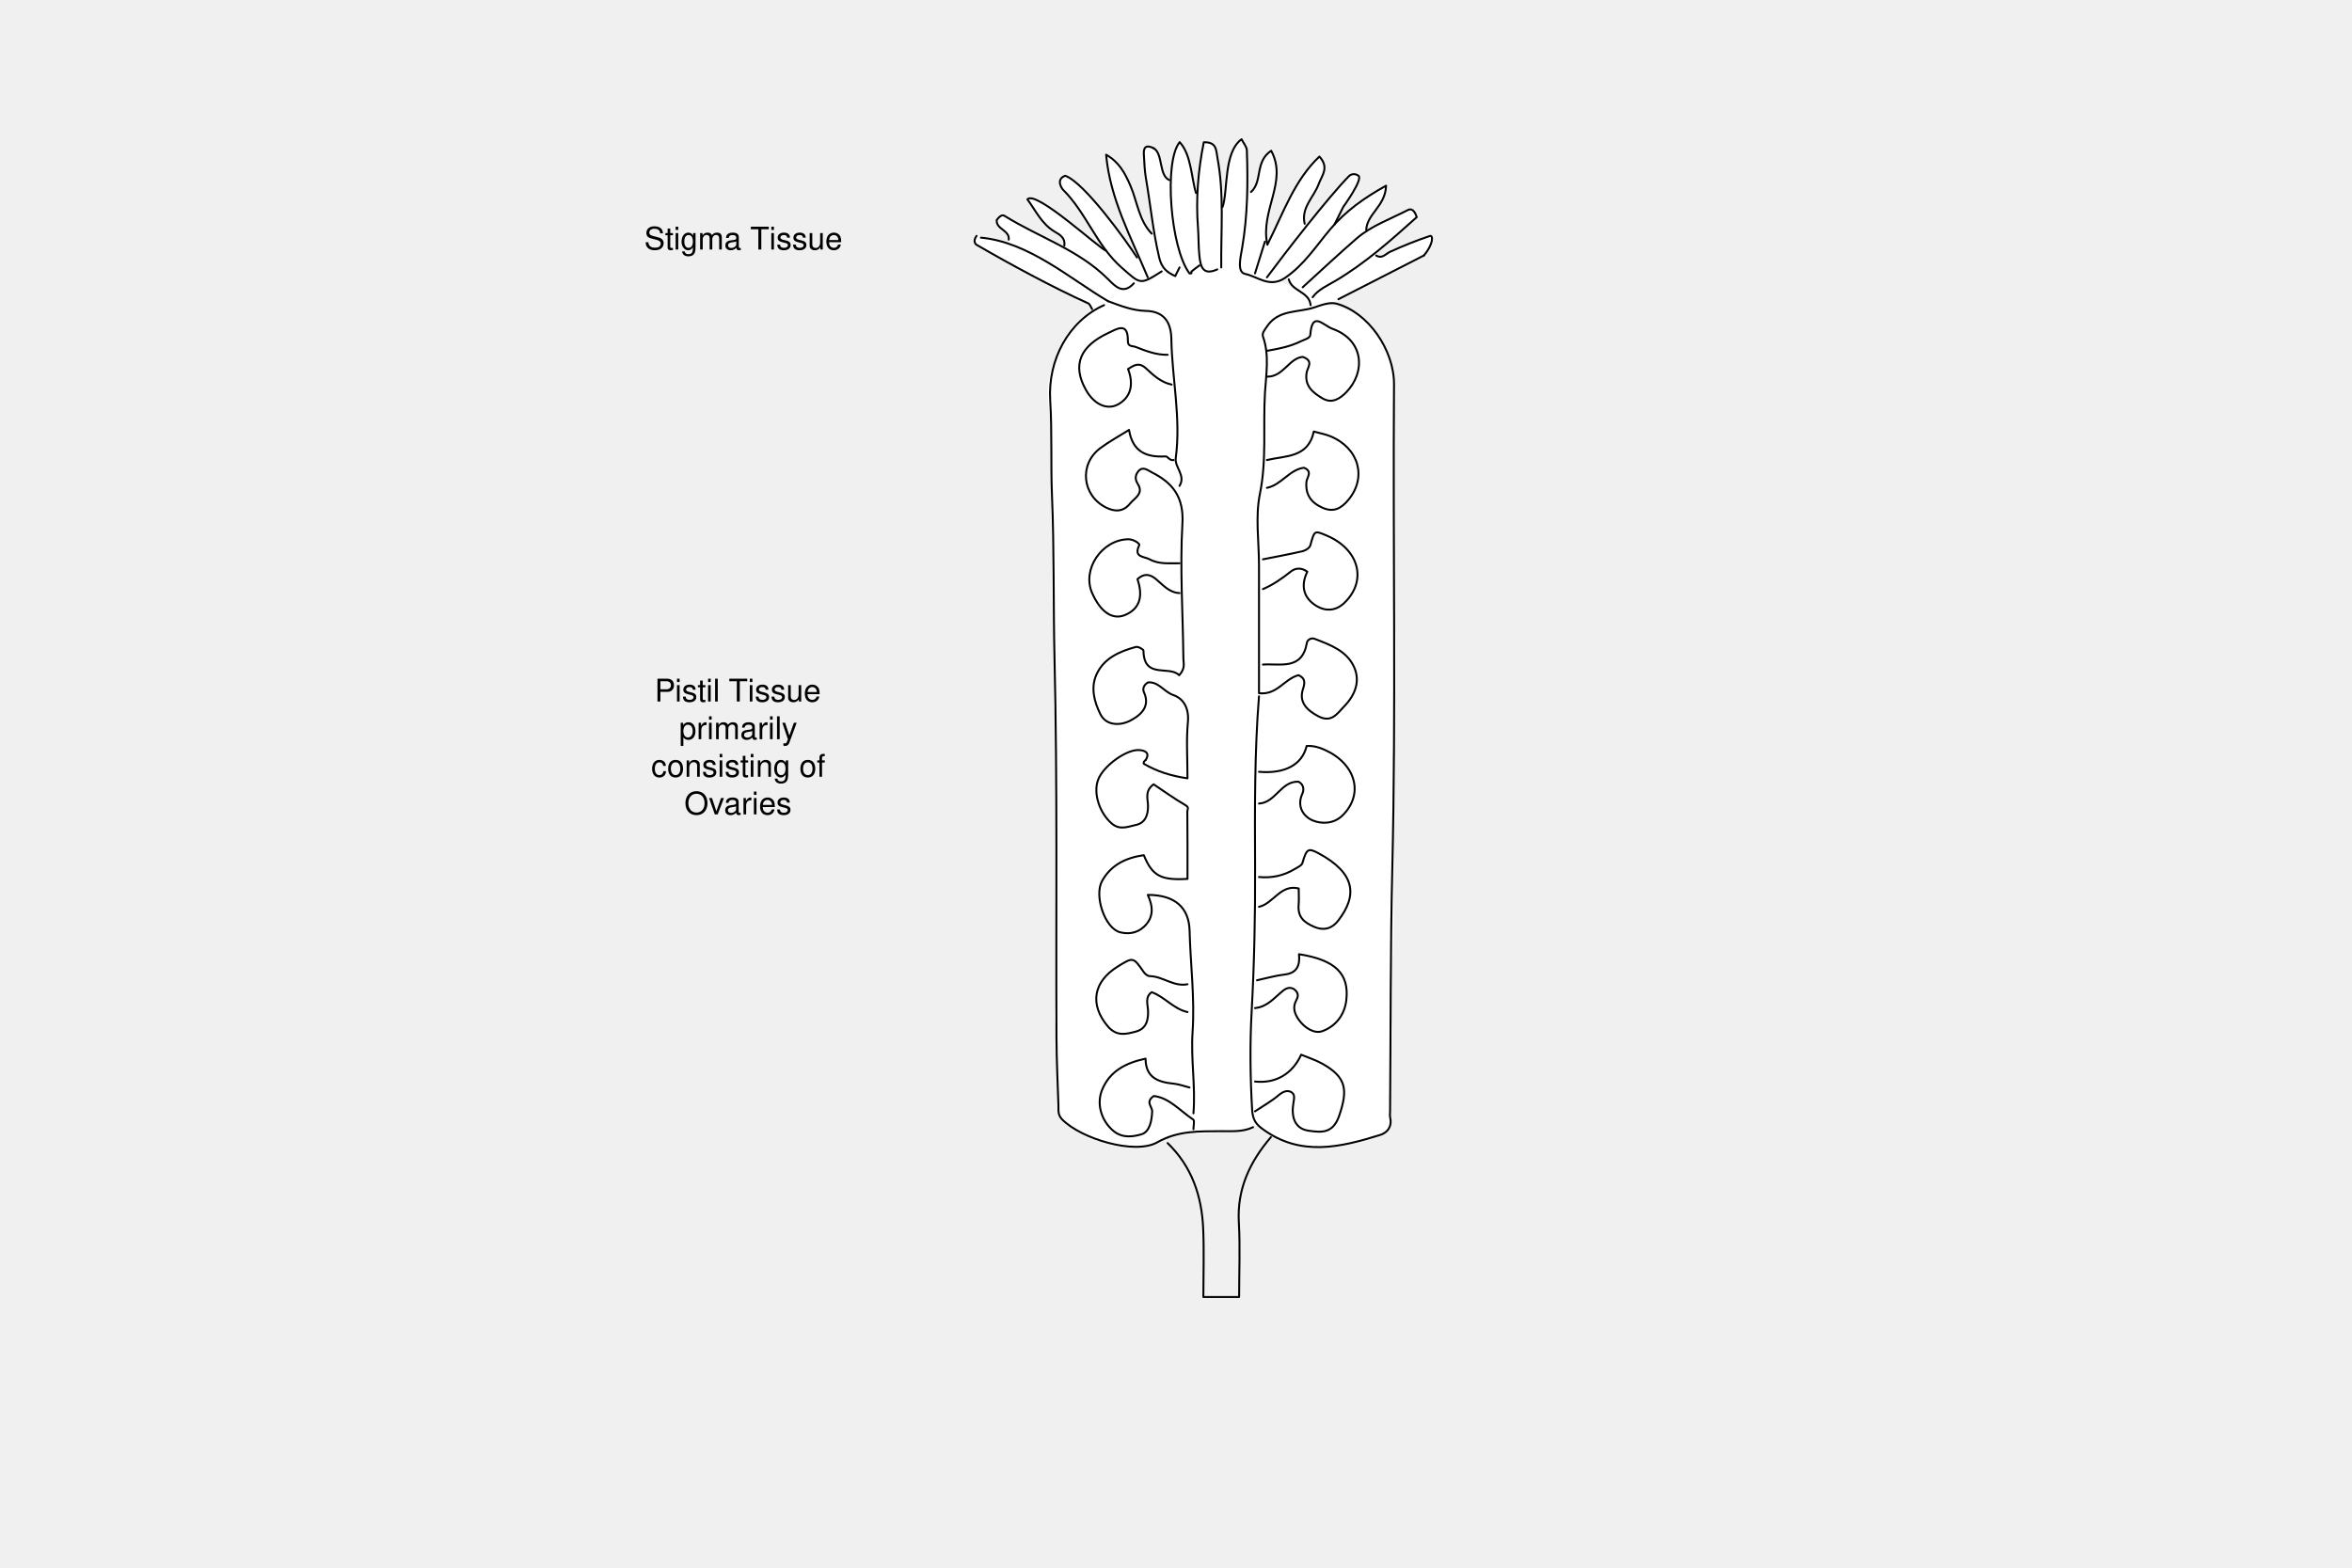
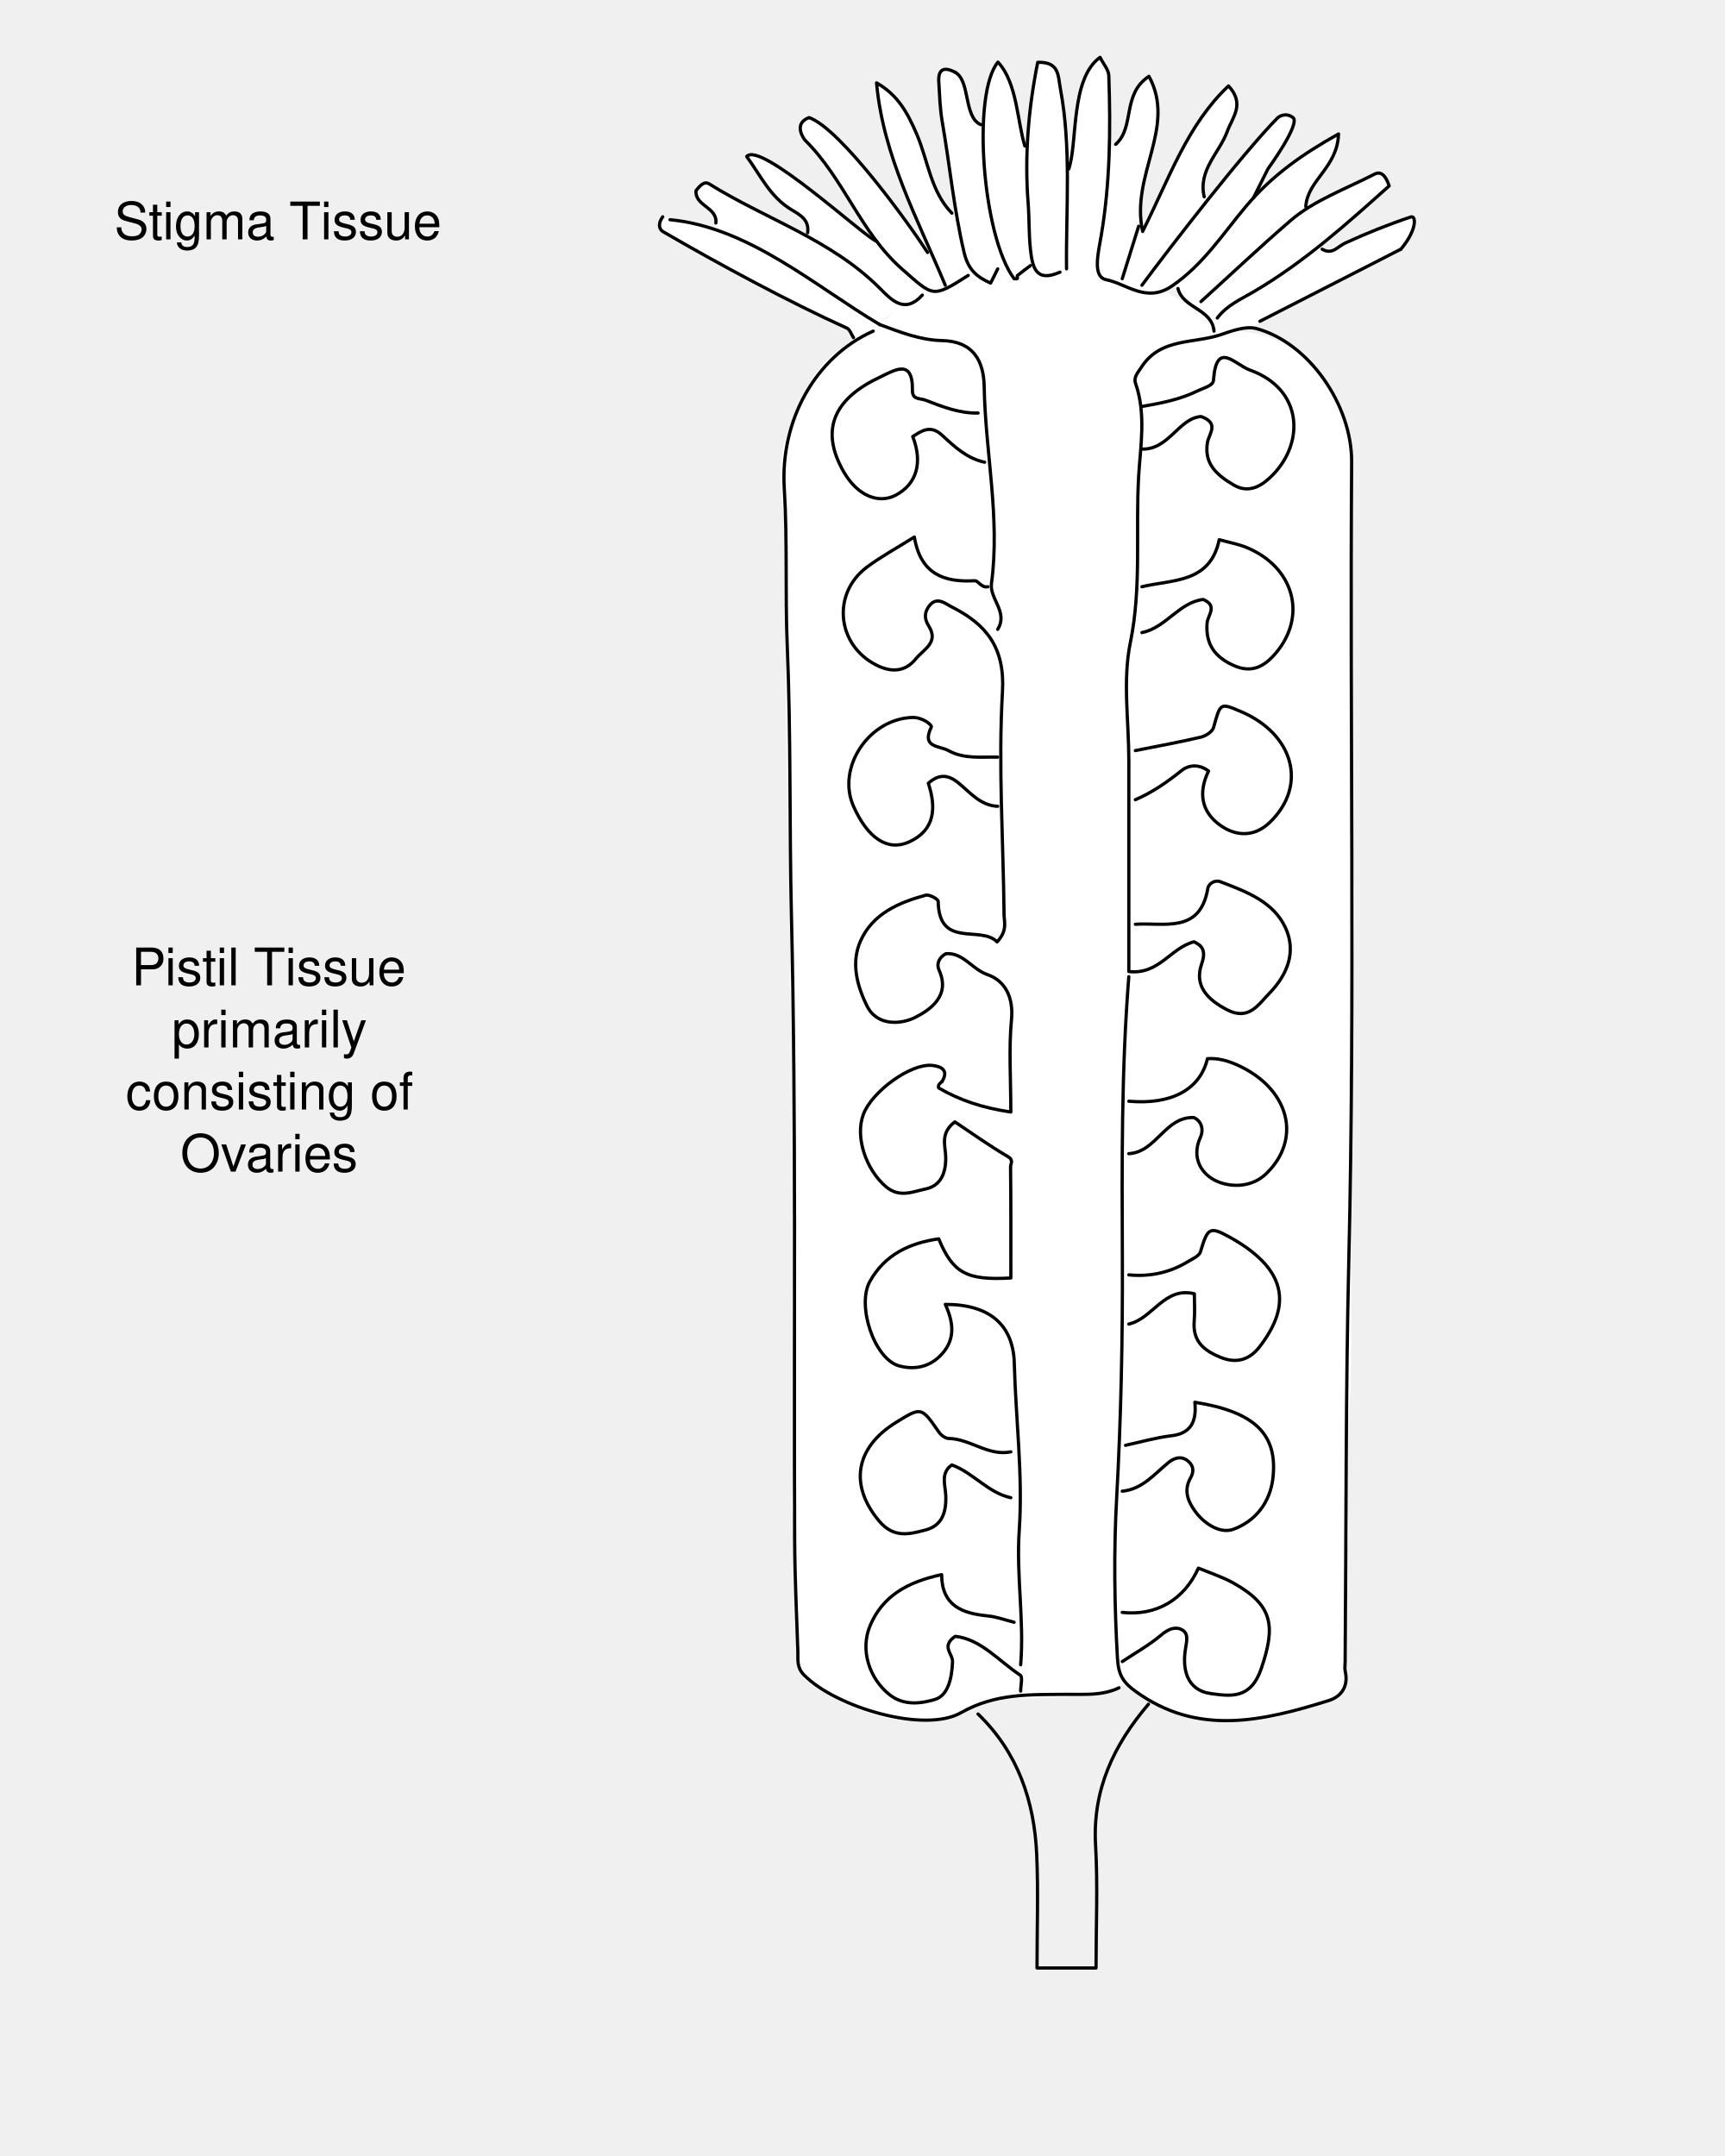
- <svg xmlns="http://www.w3.org/2000/svg" version="1.1" id="Layer_1" x="0px" y="0px" width="100%" viewBox="0 0 900 600" enable-background="new 0 0 900 600" xml:space="preserve">
+ <svg xmlns="http://www.w3.org/2000/svg" version="1.1" author="Provart Lab - Bio Analytic Resource, University of Toronto" id="Layer_1" x="0px" y="0px" width="100%" viewBox="220 40 400 500" enable-background="new 0 0 900 600" xml:space="preserve">
  <g id="samples">
    <g id="Stigma_tissue" fill="#FFFFFF">
      <path d="M547.319,90.517c-0.771-0.45-1.562-0.112-2.054,0.539c0.062-0.102,0.033-0.083-0.088,0.055    c0.146-0.136-0.286,0.171-0.26,0.155c-0.224,0.132-0.439,0.223-0.65,0.307c-0.553,0.219-1.11,0.424-1.648,0.678    c-0.686-0.101-1.435,0.021-2.198,0.478c-0.896,0.533-1.247,0.644-2.348,1.016c-0.982,0.332-1.976,0.632-2.941,1.006    c-0.87,0.337-1.602,0.904-2.061,1.625c-0.229,0.005-0.459,0.025-0.689,0.062c-1.605,0.259-3.118,0.879-4.586,1.582    c-0.656-0.439-1.423-0.693-2.211-0.694c0.467-0.316,0.926-0.643,1.368-0.996c0.598-0.478,0.977-1.009,1.184-1.556    c0.619-0.42,1.224-0.871,1.846-1.267c1.324-0.843,2.565-1.293,3.723-2.427c0.599-0.587,0.93-1.229,1.084-1.875    c0.961-0.719,1.854-1.529,2.708-2.369c0.59-0.258,1.164-0.554,1.704-0.926c0.336-0.231,0.605-0.524,0.814-0.849    c0.484-0.316,0.95-0.665,1.357-1.125c0.604-0.684,0.441-1.512-0.025-2.047c-0.116-0.891-0.75-1.701-1.91-1.701    c-0.869,0-1.438,0.458-1.722,1.062c-0.365,0.022-0.724,0.124-1.04,0.342c-1.481,1.021-3.229,1.343-4.902,1.936    c-0.449,0.159-0.842,0.419-1.148,0.744c-0.873,0.021-1.771,0.361-2.576,1.151c-0.766,0.75-1.991,1.105-2.894,1.679    c-0.937,0.595-1.85,1.163-2.788,1.706c0.626-1.771,1.14-3.548,2.039-5.269c1.163-2.226,2.396-4.352,4.176-6.146    c0.702-0.708,0.848-1.533,0.648-2.27c0.026-0.02,0.056-0.04,0.08-0.062c0.454-0.378,0.558-0.833,0.457-1.254    c0.006-0.1-0.013-0.191-0.034-0.284c0.2-0.188,0.403-0.371,0.601-0.566c0.913-0.912-0.501-2.327-1.414-1.414    c-0.365,0.365-0.732,0.727-1.125,1.062c-0.006,0.005-0.008,0.014-0.014,0.019c-0.201,0.057-0.401,0.158-0.591,0.315    c-0.082,0.068-0.172,0.126-0.256,0.192c-0.633-0.063-1.303,0.135-1.89,0.726c-0.323,0.326-0.631,0.67-0.936,1.017    c-1.413,0.731-2.878,1.403-4.16,2.289c-1.838,1.268-3.672,2.869-5.401,4.305c-1.608,1.336-2.764,3.01-4.194,4.495    c2.289-4.568,5.218-8.775,7.521-13.333c0.462-0.715,0.953-1.33,1.241-2.16c0.02-0.056,0.021-0.113,0.036-0.169    c0.197-0.234,0.392-0.475,0.572-0.728c0.643-0.885,0.155-2.226-0.717-2.736c-1.01-0.591-2.1-0.164-2.734,0.718    c0.291-0.403-0.201,0.217-0.286,0.308c-0.176,0.186-0.354,0.368-0.522,0.556c-0.042,0.047-0.076,0.094-0.115,0.141    c-0.642,0.087-1.241,0.461-1.633,1.243c-0.16,0.321-0.331,0.637-0.497,0.955c-0.115,0.121-0.227,0.256-0.32,0.422    c-1.759,3.067-4.693,5.532-6.902,8.284c-0.341,0.424-0.646,0.872-0.942,1.324c-0.6,0.517-1.195,1.014-1.708,1.626    c-0.313,0.378-0.567,0.779-0.814,1.202c-0.099,0.167-0.201,0.327-0.312,0.485c0.221-0.318-0.299,0.122,0.022-0.076    c-0.669,0.412-0.943,1.021-0.943,1.629c-0.592,0.604-1.183,1.207-1.768,1.814c-0.062-0.439-0.128-0.877-0.228-1.311    c-0.02-0.087-0.053-0.16-0.079-0.239c-0.137-0.664-0.252-1.328-0.275-2c0.268-3.318,1.575-6.088,3.717-9.532    c2.003-3.218,3.36-6.506,4.202-10.165c0.14-0.608,0.018-1.153-0.26-1.579c-0.089-0.77-0.646-1.321-1.312-1.569    c0.021-0.063,0.042-0.126,0.062-0.188c0.204-0.613-0.763-0.875-0.965-0.266c-0.035,0.107-0.071,0.215-0.106,0.323    c-0.603,0.064-1.146,0.407-1.443,1.058c-0.114,0.123-0.225,0.261-0.316,0.431c-2.596,4.688-6.67,8.34-8.938,13.25    c-1.189,2.575-2.561,5.052-3.771,7.62c-0.641,1.354-1.147,3.932-2.293,4.913c-0.732,0.628-0.795,1.416-0.482,2.068    c-0.668,0.847-1.356,1.68-2.041,2.517c-0.113-0.919-0.429-1.837-0.845-2.652c0.001-0.089-0.003-0.177-0.001-0.267    c0.05-1.895,0.686-3.629,0.612-5.539c0.064-0.13,0.12-0.273,0.161-0.432c0.831-3.151,1.571-6.476,2.188-9.677    c0.454-2.359,1.182-4.937,1.058-7.38c0.088-0.488,0.17-0.978,0.188-1.483c0.037-1.021-0.37-2.038-0.426-3.054    c-0.024-0.467-0.179-0.848-0.407-1.146c-0.057-0.211-0.102-0.425-0.163-0.636c-0.058-0.192-0.14-0.356-0.229-0.506    c0.094-0.188,0.143-0.406,0.077-0.665c-0.056-0.227-0.079-0.458-0.125-0.688c-0.104-0.535-0.731-0.835-1.229-0.699    c-0.537,0.148-0.783,0.665-0.7,1.183c-0.823,0.123-1.578,0.689-1.716,1.549c-0.396,0.229-0.687,0.639-0.693,1.232    c-0.028,2.061-0.974,4.42-1.407,6.445c-0.254,1.381-0.738,2.684-1.458,3.909c-0.562,0.714-1.451,1.166-1.93,1.952    c-0.266,0.438-0.396,1.484-0.499,2.648c-0.125-0.316-0.279-0.613-0.462-0.886c0.326-1.25,0.564-2.527,0.568-3.88    c0-0.771-0.192-1.409-0.498-1.945c0.121-0.217,0.222-0.446,0.266-0.695c0.357-2.024,0.479-4.163-0.125-6.157    c-0.049-0.161-0.117-0.312-0.188-0.459c0.159-1.081,0.27-2.163,0.171-3.244c-0.046-0.508-0.196-0.945-0.414-1.319    c0.293-0.411,0.389-0.967,0.085-1.563c-0.21-0.413-0.496-0.833-0.546-1.306c-0.085-0.813-0.617-1.5-1.5-1.5    c-0.754,0-1.585,0.685-1.5,1.5c0.005,0.038,0.015,0.071,0.02,0.109c-0.773,0.44-1.169,1.103-1.354,1.879    c-0.546,0.479-0.88,1.208-0.79,2.199c0.004,0.035,0.002,0.068,0.006,0.103c-0.315,0.255-0.542,0.624-0.567,1.084    c-0.026,0.497-0.057,1.006-0.082,1.517c-0.043,0.084-0.084,0.172-0.113,0.272c-1.426,4.606-1.79,9.714-1.928,14.525    c-0.379,1.138-0.781,2.279-1.072,3.426c0.264-3.12,0.753-6.065,0.24-9.304c-0.133-0.837-0.457-1.47-0.896-1.931    c0.016-0.084,0.036-0.166,0.039-0.255c0.043-2.205-0.386-4.307-0.806-6.461c-0.485-2.503-0.479-4.529-1.649-6.858    c-0.242-0.482-0.72-0.706-1.211-0.719c-0.01-0.008-0.017-0.014-0.023-0.022c-0.438-0.471-0.961-0.547-1.419-0.393    c-0.679-0.125-1.381,0.168-1.524,1.055c-0.411,2.52-1.134,4.846-1.312,7.43c-0.08,1.143-0.074,2.31-0.043,3.455    c0.008,0.297,0.003,0.751,0.037,1.149c-0.058,0.06-0.108,0.122-0.17,0.18c-0.527,0.496-0.562,1.333-0.171,1.911    c-0.007,0.198,0.019,0.399,0.102,0.597c-0.186,0.486-0.304,1.003-0.311,1.544c-0.229,0.502-0.367,1.053-0.372,1.633    c-0.004,0.329-0.021,0.656-0.033,0.984c-0.329-0.904-0.641-1.74-0.914-2.497c0.224-1.002-0.299-1.955-0.714-2.94    c-0.059-0.138-0.138-0.261-0.229-0.369c0.018-0.154,0.016-0.295-0.055-0.425c-0.595-2.546-0.83-5.258-1.718-7.726    c0.015-0.071,0.043-0.139,0.036-0.214c-0.093-1.025-0.201-2.035-0.918-2.832c-0.024-0.027-0.055-0.035-0.079-0.058    c-0.137-0.378-0.365-0.679-0.659-0.891c-0.005-0.016,0.001-0.032-0.005-0.047c-0.096-0.269-0.146-0.513-0.151-0.797    c-0.036-1.287-2.036-1.291-2,0c0.006,0.207,0.025,0.412,0.055,0.615c-0.633,0.266-1.111,0.848-1.082,1.76    c0.025,0.788,0.007,1.555-0.071,2.318c-0.244,0.225-0.43,0.521-0.523,0.9c-0.134,0.473-0.234,0.952-0.309,1.438    c-0.062,0.327-0.059,0.625-0.007,0.892c-0.335,1.795-0.812,3.577-0.578,5.397c-0.092,0.087-0.188,0.171-0.271,0.265    c-0.441-0.272-0.93-0.465-1.436-0.597c-0.109-0.45-0.347-0.942-0.671-1.417c-1.063-1.551-1.07-3.604-1.42-5.388    c-0.314-1.599-0.973-3-1.979-4.265c-0.178-0.223-0.426-0.299-0.678-0.29c-0.691-0.656-1.479-1.085-2.592-1.191    c-0.817-0.078-1.105,0.703-0.882,1.313c-0.015,0.022-0.032,0.032-0.046,0.057c-0.256,0.512-0.278,1.104-0.119,1.662    c0.521,1.812,0.316,3.692,0.482,5.554c0.133,1.489,0.438,2.984,0.668,4.461c0.338,2.16,0.179,4.38,0.806,6.469    c0.054,0.178,0.146,0.31,0.252,0.418c0.148,1.703,0.375,3.397,0.622,5.096c0.218,1.491,0.47,2.977,0.705,4.464    c0.112,0.709,0.225,1.418,0.333,2.128c-0.022,0.083-0.05,0.179-0.083,0.3c-0.225,0.703-0.292,1.356-0.242,1.959    c-0.432-0.411-0.875-0.784-1.451-1.073c-0.678-0.901-1.174-1.941-1.738-3.076c-0.412-0.827-1.079-1.495-1.38-2.376    c-0.273-0.798-0.583-1.558-1.055-2.217c-0.145-0.849-0.421-1.646-0.896-2.398c-0.021-0.035-0.049-0.06-0.073-0.093    c-0.164-1.206-0.354-2.398-0.978-3.451c-0.445-4.236-3.196-8.833-5.513-11.735c-0.211-0.265-0.442-0.589-0.685-0.696    c-0.085-0.93-0.719-1.955-1.921-1.955h-0.009c-0.466,0-0.85-0.739-1.363-1.088c-0.048-0.032-0.099,0.027-0.149,0.016    c-0.013-0.086-0.031-0.129-0.04-0.217c-0.055-0.638-1.055-0.624-1,0.02c0.08,0.945,0.378,1.81,0.838,2.627    c-0.28,0.597-0.272,1.345,0.022,1.936c-0.049,0.262-0.051,0.55,0.022,0.861c0.851,3.623,1.854,7.063,2.835,10.653    c0.688,2.519,1.766,4.847,2.626,7.288c-0.113,0.788,0.058,1.635,0.659,2.4c0.494,0.631,0.916,1.323,1.304,2.034    c0.001,1.094,0.521,2.061,1.132,2.955c0.058,0.083,0.102,0.17,0.154,0.254c0.031,0.728,0.244,1.432,0.675,2.111    c0.305,0.48,0.572,0.84,0.809,1.183c0.274,1.014,0.809,2.019,1.271,2.856c0.077,0.139,0.165,0.255,0.252,0.373    c-0.276,0.143-0.552,0.287-0.829,0.429c-0.514-0.482-1.092-0.89-1.646-1.328c-0.175-0.138-0.333-0.287-0.491-0.437    c-0.742-2.015-1.933-3.581-3.354-5.181c-0.968-1.091-1.903-2.181-2.741-3.379c-0.084-0.121-0.234-0.291-0.398-0.477    c-0.258-0.751-0.605-1.429-1.039-2.148c-0.292-0.484-0.761-0.769-1.271-0.879c-0.486-0.863-0.939-1.749-1.419-2.621    c-0.318-0.585-0.789-0.88-1.286-0.962c-0.337-0.382-0.708-0.738-1.058-1.101c-0.725-0.754-1.445-1.632-2.031-2.499    c-0.228-0.337-0.528-0.604-0.871-0.775c-0.54-0.715-1.079-1.434-1.658-2.12c-1.718-2.033-3.8-3.814-5.938-5.385    c-0.318-0.235-0.635-0.34-0.936-0.364c-1.274-0.872-3.581,0.202-3.127,2.186c0.529,2.322,2.275,3.818,3.936,5.389    c1.848,1.75,2.95,4.229,4.649,6.107c0.773,1.658,1.694,3.208,2.804,4.669c0.392,0.517,0.803,1.016,1.207,1.519    c0.416,1.614,1.312,3.385,2.543,4.511c0.004,0.003,0.008,0.005,0.012,0.009c0.525,0.936,1.104,1.831,1.787,2.654    c-1.234-0.622-2.465-1.254-3.657-1.96c-2.203-1.305-3.812-3.292-5.774-4.903c-0.096-0.246-0.229-0.481-0.412-0.69    c-0.778-0.883-1.841-1.316-2.842-1.875c-0.298-0.166-0.621-0.242-0.943-0.252c-1.478-1.148-2.709-2.527-4.221-3.634    c-1.816-1.331-3.928-2.463-5.836-3.677c-0.083-0.052-0.164-0.084-0.245-0.124c-0.489-0.622-1.178-1.021-1.912-0.952    c-0.63-0.56-1.444-0.909-2.212-1.225c-0.505-0.208-1.099,0.221-1.23,0.699c-0.158,0.574,0.195,1.022,0.699,1.23    c0.374,0.154,0.758,0.339,1.104,0.569c-0.24,0.569-0.26,1.229,0.122,1.726c0.771,1.005,1.687,1.847,2.625,2.663    c0.033,0.112,0.069,0.224,0.125,0.337c0.515,1.05,1.451,1.46,2.138,2.359c0.895,1.174,1.52,2.055,2.771,2.877    c1.098,0.721,2.1,1.233,3.039,2.184c0.913,0.922,1.27,1.904,1.479,2.991c-0.271,0.276-0.446,0.631-0.521,1.013    c-0.078-0.03-0.153-0.065-0.231-0.094c-0.156-0.286-0.394-0.548-0.746-0.753c-3.12-1.806-6.817-3.037-10.125-4.5    c-1.803-0.797-3.584-1.415-5.25-2.5c-1.405-0.916-2.627-2.124-4.125-2.875c-0.442-0.222-0.874-0.271-1.267-0.201    c-1.034-1.225-3.564-0.817-3.555,1.24c0.008,1.954,1.377,2.64,2.643,3.821c0.571,0.533,1.199,1.178,1.495,1.918    c0.279,0.697,0.066,1.68,0.007,2.459c-1.675-0.492-3.34-1.011-4.972-1.529c-0.641-0.204-1.212-0.187-1.708-0.033    c-1.139-0.465-2.324-0.694-3.557-0.878c-1.078-0.161-2.146,0.252-2.46,1.397c-0.262,0.954,0.317,2.299,1.397,2.46    c0.247,0.037,0.503,0.074,0.762,0.114c0.166,0.39,0.447,0.74,0.823,0.997c0.524,0.357,1.125,0.614,1.733,0.803    c0.333,0.402,0.799,0.729,1.416,0.926c0.774,0.246,1.568,0.485,2.355,0.729c0.252,0.434,0.601,0.819,1.053,1.094    c0.545,0.332,1.127,0.579,1.726,0.779c0.123,0.099,0.25,0.196,0.399,0.284c1.16,0.684,2.396,1.146,3.625,1.688    c1.096,0.483,2.014,1.259,3.09,1.774c0.198,0.308,0.449,0.599,0.785,0.851c3.023,2.266,7.413,3.347,10.856,5.001    c0.816,0.392,1.642,0.772,2.469,1.149c0.002,0.001,0.003,0.003,0.005,0.005c0.922,0.838,1.962,1.203,3.059,1.501    c0.572,0.47,1.144,0.936,1.735,1.343c1.779,1.221,3.708,1.667,5.766,2.159c0.241,1.993,2.237,3.739,4.326,2.278    c1.823-1.275,3.262-2.957,5.041-4.277c1.673-1.242,3.458-2.333,5.255-3.391c1.727-0.522,3.17-1.506,4.663-2.459    c1.362,0.399,2.915,0.204,4.271-0.968c1.553-1.34,4.535-1.939,6.407-2.748c0.128-0.056,0.256-0.107,0.385-0.161    c0.155,0.102,0.322,0.184,0.504,0.23c0.566,0.705,1.15,1.403,2.02,1.403c1.412,0,1.41-1.882,2.01-2.926    c0.506-0.041,0.966-0.16,1.371-0.427c0.348,0.567,0.937,1.016,1.596,1.264c0.027,0.112,0.08,0.215,0.146,0.313    c0.053,0.452,0.357,0.869,0.945,0.869c0.662,0,0.979-0.525,0.961-1.038c0.015-0.053,0.035-0.104,0.038-0.159    c0.135-0.062,0.268-0.122,0.391-0.212c0.636-0.466,1.209-0.985,1.777-1.51c0.282-0.089,0.551-0.213,0.778-0.38    c0.37,1.219,1.185,2.198,2.704,2.457c1.714,0.291,3.774-0.124,5.536-0.108c2.369,0.022,4.693,0.081,7.016,0.594    c0.582,0.128,1.104,0.085,1.57-0.059c1.333,0.911,3.244,1.207,4.589,1.943c0.429,0.235,0.852,0.356,1.255,0.387    c0.898,0.671,1.991,1.041,2.98,0.863c2.328,1.781,5.874-0.218,8.194-1.705c0.146,0.769,0.18,1.908,0.572,2.779    c0.425,0.937,1.488,1.339,2.062,1.977c0.389,0.434,1.005,0.793,1.57,0.971c0.03,0.049,0.047,0.083,0.097,0.15    c0.898,1.228,2.173,1.249,3.334,2.022c0.004,0.002,0.008,0.003,0.012,0.006c0.173,0.979,0.655,1.889,1.38,2.504    c-0.118,0.078-0.202,0.205-0.191,0.394c0.013,0.23,0.052,0.458,0.062,0.688c0.019,0.348,0.304,0.538,0.633,0.482    c0.289-0.049,0.573-0.098,0.867-0.107c0.14-0.004,0.236-0.063,0.315-0.139c0.021-0.003,0.043,0.002,0.065-0.004    c0.976-0.262,1.969-0.558,2.807-1.137c0.28-0.098,0.563-0.194,0.848-0.291c0.771,0.518,1.806,0.585,2.664,0.105    c0.325-0.183,0.674-0.318,1-0.5c0.152-0.086,0.292-0.188,0.419-0.303c0.09-0.044,0.186-0.074,0.27-0.135    c0.275-0.199,0.562-0.365,0.875-0.5c0.439-0.19,0.753-0.543,0.953-0.96c3.454-1.424,6.782-3.076,9.858-5.182    c1.633-0.437,3.225-0.954,4.699-1.805c0.816-0.471,1.445-1.118,2.294-1.531c0.804-0.392,1.582-0.654,2.322-1.159    c0.252-0.17,0.464-0.36,0.649-0.559c0.31-0.084,0.624-0.16,0.952-0.213c0.896-0.146,1.594-0.753,2.031-1.526    c0.24-0.021,0.481-0.07,0.719-0.162c2.322-0.898,4.801-1.442,6.961-2.728c0.967-0.576,1.458-1.384,1.608-2.237    c0.343-0.106,0.643-0.319,0.794-0.653c0.282-0.621,0.441-1.229,0.422-1.875c0.115-0.21,0.222-0.43,0.322-0.652    c0.271-0.229,0.524-0.482,0.756-0.786C548.354,91.916,547.962,90.894,547.319,90.517z" />
    </g>
    <g id="Ovary_tissue" fill="#FFFFFF">
      <path d="M533,233.114V155.5c0-0.246-0.012-0.489-0.02-0.734c0.496-3.316,0.601-6.671,0.27-10.016    c-0.315-2.348-0.631-4.696-0.946-7.045c-1.124-4.006-3.06-7.538-5.796-10.602c-2.08-2.708-4.623-4.955-7.633-6.735    c-4.237-2.482-9.117-3.708-13.988-3.604c-1.617-1.034-3.21-1.891-4.973-2.729c-0.29-0.272-0.588-0.54-0.914-0.795    c-8.602-6.739-17.222-9.756-28.194-9.814c-4.086-0.021-9.093,0.293-12.275-1.608c-1.424,0.143-2.468,3.772-3.468,2.745    c-3.706-3.812-6.824-2.016-9.578-1.025c-7.353,0.17-14.414,4.557-19.637,10.204c-0.314,0.18-0.63,0.364-0.944,0.541    c-4.253,2.387-7.641,4.75-11.602,7.826c-5.313,4.129-8.366,12.167-10.677,18.315c-2.625,6.98-1.677,14.004-0.591,21.099    c-0.025,0.49-0.038,0.982-0.034,1.478c0.21,24.285,0.083,48.574,0.864,72.85c0.184,5.7,0.478,11.351,1.042,17.025    c0.3,3.017-0.647,12.13,0.565,3.622c-0.39,2.774-0.782,5.547-1.14,8.328c-0.441,3.451-0.119,6.711,0.657,9.879    c-0.068,1.002-0.072,2.018,0.01,3.047c0.108,1.359,0.196,2.72,0.292,4.08c-0.352,1.833-0.468,3.729-0.292,5.67    c0.675,7.451,0.507,14.904,0.375,22.375c-0.081,4.545,0.041,9.008,0.326,13.456c-0.213,1.762-0.249,3.522-0.106,5.283    c-0.084,0.672-0.173,1.343-0.252,2.016c-0.332,2.845-0.488,5.701-0.575,8.562c-0.212,7.047,0.354,14.08,0.934,21.111    c-1.111,6.169-0.831,12.749,0.043,18.901c-0.479,2.721-0.831,5.46-1.14,8.242c-0.078,1.188-0.03,2.372,0.146,3.551    c-0.194-2.07,0.559,4.836,0.916,7.788c0.081,2.485,0.002,4.986,0.084,7.462c0.034,1.026,0.123,2.04,0.262,3.038    c-0.151,2.414-0.107,4.85,0.036,7.256c0.051,0.85,0.198,1.706,0.368,2.554c-0.181,0.688-0.361,1.373-0.487,2.073    c-0.222,1.231-0.219,2.361,0.312,3.478c-0.788,3.014,1.688,6.125,4.532,6.423c2.983,2.986,7.203,4.549,11.148,6.002    c4.864,1.792,9.606,2.378,14.312,1.437c1.02,0.438,2.186,0.568,3.347,0.313c2.196-0.483,4.446-1.458,6.344-2.834    c1.697-0.546,3.378-1.142,5.069-1.742c0.521-0.188,1.049-0.337,1.574-0.498c0.936-0.062,2.822-0.223,4.1-0.08    c4.986,0.559,9.978-0.336,14.99-0.264c2.456,0.034,4.907-1.9,7.362-1.789c0.812,0.043,1.621-0.884,2.434-0.817    c2.546,0.434,5.093,4.407,7.578,4.267c0.966,0.519,1.964,0.961,2.983,1.338c2.324,1.548,4.891,1.739,7.605,2.486    c3.743,1.029,17.396,0.101,20.42-1.672c0.616-0.358,1.241-0.77,1.866-1.213c0.03-0.003,0.062,0,0.093-0.003    c1.076-0.107,2.166-0.195,3.213-0.471c0.35-0.092,0.661-0.198,0.961-0.312c1.203-0.099,2.213-0.475,3.062-1.018    c3.68-0.474,4.884-4.479,3.606-7.261c0.294-2.264,0.062-4.429-0.469-6.612c0.571-3.866,1.212-7.625,0.995-11.53    c-0.122-2.194-0.385-4.384-0.702-6.564c0.707-2.398,1.076-4.892,1.084-7.479c0-1.727-0.173-3.439-0.505-5.118    c0.034-1.146,0.017-2.307-0.069-3.481c0.043,0.315,0.085,0.635,0.128,0.95c-0.533-4.53,0.094-9.057-0.054-13.601    c-0.006-0.179-0.021-0.354-0.029-0.534c0.142-1.294,0.27-2.58,0.417-3.832c0.612-5.104,0.626-10.37,0.683-15.508    c0.196-18.553-0.537-37.062,0.182-55.626c0.093-2.386-0.193-4.705-0.786-6.917c0.65-9.69,1.133-19.391,1.266-29.108    C534.108,252.401,534.581,242.598,533,233.114z M494.451,111.63c1.416,0.418,2.738,1,3.979,1.721    C497.217,112.804,495.911,112.246,494.451,111.63z" />
    </g>
  </g>
  <g id="outlines">
    <g>
      <path fill="none" stroke="#000000" stroke-width="0.75" stroke-linecap="round" stroke-linejoin="round" stroke-miterlimit="10" d="    M481.754,266.504c-1.734,21.757-1.587,43.562-1.494,65.357c0.078,18.513-0.304,36.986-1.325,55.488    c-0.681,12.346-0.527,24.81,0.185,37.247c0.229,4.057,1.486,5.664,4.141,7.603c14.479,10.562,29.663,6.909,44.832,2.187    c2.961-0.923,4.633-3.311,3.848-6.771c-0.164-0.726-0.029-1.518-0.023-2.275c0.253-30.905,0.116-61.82,0.842-92.714    c1.452-61.812,0.222-123.625,0.664-185.435c0.096-13.333-9.973-27.735-22.071-30.989c-2.472-0.665-5.64,0.513-8.292,1.416    c-6.231,2.124-13.915,0.673-18.346,7.479c-0.835,1.283-1.911,2.38-1.394,3.84c2.474,6.979,1.128,14.653,0.729,21.249    c-0.774,12.892,0.712,25.916-1.948,38.875c-1.797,8.75-0.343,18.168-0.343,27.288c0,16.217,0,32.433,0,48.958    c7.011,0.783,9.599-5.44,15.11-6.897c1.683,0.828,2.927,1.82,1.777,5.117c-1.785,5.133,1.379,8.301,5.879,10.643    c5.031,2.618,7.242-1.153,9.886-3.888c4.136-4.279,6.231-9.581,3.679-15.105c-2.829-6.122-9.133-8.396-15.062-10.682    c-1.381-0.531-2.773,0.488-2.945,1.508c-1.791,10.604-10.062,7.897-16.805,8.345" />
      <path fill="none" stroke="#000000" stroke-width="0.75" stroke-linecap="round" stroke-linejoin="round" stroke-miterlimit="10" d="    M422.476,116.791c-13.544,6.057-21.587,20.874-20.615,36.484c0.754,12.129,0.181,24.306,0.688,36.479    c0.865,20.747,0.481,41.543,0.967,62.311c1.135,48.382,0.541,96.77,0.752,145.154c0.038,8.614,0.458,17.229,0.744,25.839    c0.062,1.875-0.315,3.621,1.433,5.396c7.356,7.459,27.843,13.597,36.383,8.745c8.063-4.583,16.115-4.168,24.49-4.262    c4.108-0.044,8.277,0.371,12.157-1.52" />
      <path fill="none" stroke="#000000" stroke-width="0.75" stroke-linecap="round" stroke-linejoin="round" stroke-miterlimit="10" d="    M486.312,435.218c-8.03,9.413-13.004,19.829-12.266,32.687c0.537,9.349,0.105,18.754,0.105,28.492c-4.813,0-8.867,0-13.682,0    c0-8.979,0.305-17.61-0.07-26.217c-0.542-12.47-4.363-23.749-13.607-32.682" />
      <path fill="none" stroke="#000000" stroke-width="0.75" stroke-linecap="round" stroke-linejoin="round" stroke-miterlimit="10" d="    M455.154,416.219c-2.026-0.507-4.028-1.271-6.084-1.472c-5.873-0.571-10.677-2.278-10.719-9.572    c-7.804,1.676-13.666,4.876-16.586,11.825c-2.387,5.681-0.17,12.264,4.471,15.986c3.395,2.724,7.516,2.051,10.575,1.132    c3.095-0.931,3.926-5.059,4.068-8.773c0.071-1.811-2.75-3.554,0.618-5.862c5.942,0.641,10.081,5.701,15.097,9.017    c0.582,0.386,0.079,2.414,0.079,3.681" />
      <path fill="none" stroke="#000000" stroke-width="0.75" stroke-linecap="round" stroke-linejoin="round" stroke-miterlimit="10" d="    M456.675,426.098c0.854-10.386-1.046-20.685-0.329-31.181c0.876-12.825-0.81-25.813-1.146-38.737    c-0.229-8.75-5.522-13.686-15.997-13.678c2.034,4.436,2.417,8.585-1.48,12.207c-2.759,2.564-6.122,2.864-9.128,2.088    c-5.882-1.52-9.989-14.056-6.884-19.62c3.5-6.268,9.216-8.894,15.964-9.88c3.275,7.894,6.417,9.688,16.722,9.08    c0-8.554,0.035-17.174-0.064-25.794c-0.009-0.678,0.804-1.533-0.641-2.374c-4.312-2.51-8.377-5.446-12.266-8.033    c-3.494,2.604-2.186,5.593-2.13,8.125c0.082,3.73-1.141,6.716-4.69,7.441c-2.883,0.589-6.007,2.136-9.15-0.522    c-4.585-3.877-7.258-11.467-5.254-16.797c2-5.319,11.013-11.867,15.953-11.34c1.961,0.209,3.965,1.011,2.285,3.74" />
      <path fill="none" stroke="#000000" stroke-width="0.75" stroke-linecap="round" stroke-linejoin="round" stroke-miterlimit="10" d="    M481.754,335.662c4.888,0.461,9.467-0.505,13.67-3.056c1.077-0.655,2.657-1.32,2.946-2.297c1.59-5.376,2.108-5.92,6.165-3.735    c14.112,7.592,15.009,16.087,7.549,25.754c-2.17,2.812-5.132,4.079-9.095,2.438c-4.028-1.666-6.473-3.837-6.065-8.468    c0.176-2.011,0.029-4.051,0.029-6.258c-6.949-1.724-9.664,5.783-15.199,7.021" />
      <path fill="none" stroke="#000000" stroke-width="0.75" stroke-linecap="round" stroke-linejoin="round" stroke-miterlimit="10" d="    M467.314,102.351c-0.165-13.945,1.172-27.928-1.433-41.815c-0.577-3.075-0.228-6.212-5.248-6.083    c-2.17,10.75-3.075,21.719-2.221,32.682c0.277,3.554,0.146,7.119,0.529,10.658c0.448,4.177,1.238,7.827,6.85,5.319" />
      <path fill="none" stroke="#000000" stroke-width="0.75" stroke-linecap="round" stroke-linejoin="round" stroke-miterlimit="10" d="    M451.354,215.586c-3.854-0.091-7.781,0.494-11.406-1.504c-2.157-1.189-6.328-0.66-3.998-5.436    c0.273-0.563-2.135-2.322-4.355-2.259c-10.06,0.284-17.675,11.6-13.677,20.599c3.254,7.326,7.855,10.542,12.88,8.272    c6.054-2.734,6.332-7.948,4.465-13.615c2.414-2.13,4.502-2.104,7.026-0.04c2.713,2.22,5.083,5.231,9.065,5.383" />
      <path fill="none" stroke="#000000" stroke-width="0.75" stroke-linecap="round" stroke-linejoin="round" stroke-miterlimit="10" d="    M484.794,186.708c5.556-1.12,8.604-7.007,14.189-7.687c3.466,1.438,1.075,3.687,0.929,5.4c-0.432,4.966,1.816,7.967,6.15,9.907    c4.265,1.907,7.192,0.243,9.918-3.038c7.121-8.58,4.041-19.771-6.883-24.31c-1.915-0.795-4.009-1.158-6.377-1.82    c-2.101,10.105-10.772,9.204-17.929,10.907" />
      <path fill="none" stroke="#000000" stroke-width="0.75" stroke-linecap="round" stroke-linejoin="round" stroke-miterlimit="10" d="    M480.994,375.18c3.546-0.76,7.061-1.797,10.646-2.211c4.812-0.557,5.841-3.699,5.425-7.771    c13.965,2.223,19.256,7.471,18.106,17.58c-0.655,5.772-4.171,10.066-9.199,11.886c-3.063,1.106-6.83-1.322-8.954-4.33    c-1.553-2.198-2.595-4.696-0.938-7.618c0.479-0.845,1.09-2.421-0.553-3.844c-1.921-1.662-3.892-0.249-4.526,0.266    c-3.336,2.693-6.05,6.226-10.767,6.685" />
      <path fill="none" stroke="#000000" stroke-width="0.75" stroke-linecap="round" stroke-linejoin="round" stroke-miterlimit="10" d="    M454.395,376.7c-5.247,1.057-9.403-3.02-14.438-3.109c-0.77-0.013-1.76-0.778-2.245-1.477c-4.069-5.863-4.041-5.883-9.917-2.254    c-9.619,5.938-10.829,14.709-3.924,22.901c3.423,4.063,7.07,3.02,10.734,2.062c3.957-1.03,4.912-4.303,4.686-8.253    c-0.132-2.272-1.192-5.021,1.423-6.833c4.972,1.792,8.354,6.444,13.679,7.6" />
      <path fill="none" stroke="#000000" stroke-width="0.75" stroke-linecap="round" stroke-linejoin="round" stroke-miterlimit="10" d="    M481.754,307.543c6.407-0.349,8.429-8.672,15.126-8.364c2.034,1.04,2.14,3.124,1.496,4.521c-2.321,5.029,0.468,8.889,4.035,10.348    c3.246,1.327,7.912,1.364,11.276-1.928c8.359-8.184,5.158-19.803-6.826-25.159c-2.271-1.015-4.445-1.591-6.87-1.449    c-1.695,7.153-8.326,10.744-18.237,9.874" />
      <path fill="none" stroke="#000000" stroke-width="0.75" stroke-linecap="round" stroke-linejoin="round" stroke-miterlimit="10" d="    M480.233,425.338c3.04-2.024,6.273-3.822,9.043-6.171c1.521-1.291,3.124-1.985,4.583-1.312c1.76,0.812,1.393,2.402,1.046,4.479    c-0.768,4.591,0.184,9.648,5.871,10.426c4.644,0.637,9.275,1.323,11.691-5.797c3.347-9.854,2.78-14.641-6.422-19.821    c-2.565-1.443-5.438-2.344-8.155-3.483c-3.341,7.435-9.88,11.131-17.657,10.278" />
      <path fill="none" stroke="#000000" stroke-width="0.75" stroke-linecap="round" stroke-linejoin="round" stroke-miterlimit="10" d="    M483.273,225.466c3.932-1.682,7.363-4.088,10.708-6.754c1.634-1.303,3.982-1.615,6.263,0.105c-2.373,4.854-1.8,9.443,2.835,12.662    c3.737,2.596,7.896,2.562,11.323-0.723c8.894-8.521,5.664-20.561-6.812-25.808c-4.694-1.976-4.589-1.945-6.185,3.771    c-0.271,0.967-1.822,1.971-2.952,2.236c-5.027,1.181-10.116,2.099-15.183,3.112" />
      <path fill="none" stroke="#000000" stroke-width="0.75" stroke-linecap="round" stroke-linejoin="round" stroke-miterlimit="10" d="    M484.794,134.27c4.45-0.777,8.833-1.606,12.992-3.652c1.407-0.692,3.513-1.154,3.603-2.437c0.659-9.389,4.89-3.643,8.508-2.336    c12.189,4.398,12.677,16.701,5.221,24.309c-2.274,2.319-5.354,4.495-9.027,2.33c-3.706-2.185-6.957-4.768-6.104-9.855    c0.35-2.086,2.854-4.471-1.482-6.033c-5.185,0.393-7.466,7.737-13.708,7.555" />
      <path fill="none" stroke="#000000" stroke-width="0.75" stroke-linecap="round" stroke-linejoin="round" stroke-miterlimit="10" d="    M440.715,89.432c-4.939-5.092-5.505-12.208-8.146-18.332c-2.077-4.813-4.297-9.039-9.31-11.886    c1.5,16.912,9.569,31.649,15.936,46.937" />
      <path fill="none" stroke="#000000" stroke-width="0.75" stroke-linecap="round" stroke-linejoin="round" stroke-miterlimit="10" d="    M449.075,176.068c-1.445,0.357-2.278-1.435-3.033-1.392c-7.147,0.42-12.588-1.529-14.017-10.135    c-4.151,2.612-7.779,4.565-11.036,7.01c-8.162,6.127-6.96,18.079,2.271,22.708c3.193,1.602,6.49,1.757,9.104-1.466    c1.809-2.231,5.395-3.772,3.009-7.591c-1.005-1.608-1.095-3.036,0.017-4.579c1.796-2.495,3.889-0.58,5.271,0.114    c7.99,4.009,12.396,9.363,11.796,19.669c-0.999,17.153,0.2,34.432,0.367,51.659c0.017,1.753,0.849,3.732-1.613,6.368    c-3.849-3.939-13.485,1.676-13.664-9.407c-0.008-0.523-2.065-1.643-2.884-1.423c-6.281,1.7-12.291,4.309-15.11,10.592    c-2.256,5.028-0.845,10.386,1.496,15.102c2.416,4.868,8.122,4.187,11.105,2.682c3.389-1.71,8.369-4.965,5.585-11.025    c-0.622-1.353-0.042-2.901,1.584-3.781c4.021-0.326,6.075,3.615,9.655,4.852c4.053,1.398,6.063,5.219,5.574,10.373    c-0.646,6.788-0.158,13.683-0.158,21.492c-6.521-0.956-11.778-2.698-16.704-5.569c-0.11-0.064-0.104-0.535,0.007-0.726    c0.176-0.299,0.484-0.52,0.737-0.771" />
      <path fill="none" stroke="#000000" stroke-width="0.75" stroke-linecap="round" stroke-linejoin="round" stroke-miterlimit="10" d="    M446.795,135.79c-4.33,0.092-8.236-1.448-12.182-2.983c-1.326-0.516-3.072-0.014-3.037-2.337c0.114-7.501-4.277-4.53-7.559-2.99    c-10.111,4.748-14.223,11.791-8.354,21.974c3.17,5.504,8.088,7.529,12.133,5.335c4.813-2.611,6.187-7.547,3.852-13.553    c2.229-1.407,4.152-2.78,6.889-0.233c2.79,2.599,5.756,5.349,9.781,6.186" />
      <path fill="none" stroke="#000000" stroke-width="0.75" stroke-linecap="round" stroke-linejoin="round" stroke-miterlimit="10" d="    M373.667,90.281c-1.667,2.385,0,3.395,0,3.395c12.548,7.316,29.462,16.447,42.703,22.412c0.706,0.318,1.039,1.463,1.546,2.223" />
      <path fill="none" stroke="#000000" stroke-width="0.75" stroke-linecap="round" stroke-linejoin="round" stroke-miterlimit="10" d="    M522.792,87.912c0.372-6.147,7.339-8.997,7.593-16.846c-8.493,4.743-15.48,9.695-21.41,16.729    c-5.401,6.41-9.947,13.578-17.219,18.536c-5.927,4.041-10.493-0.51-15.218-1.461c-3.254-0.655-1.901-6.051-1.196-10.175    c2.088-12.228,2.203-24.738,1.771-37.179c-0.047-1.338-1.237-2.636-2.029-4.217c-6.964,5.029-5.139,19.914-7.262,25.892" />
      <path fill="none" stroke="#000000" stroke-width="0.75" stroke-linecap="round" stroke-linejoin="round" stroke-miterlimit="10" d="    M435.082,98.551c-4.095-6.352-20.063-28.635-27.468-31.285c-3.86,1.433-1.116,5.07-0.919,5.265    c8.987,8.861,12.889,21.481,22.531,29.92c7.261,6.352,6.904,6.757,15.287,1.42" />
      <path fill="none" stroke="#000000" stroke-width="0.75" stroke-linecap="round" stroke-linejoin="round" stroke-miterlimit="10" d="    M502.271,113.75c2.156-2.893,5.401-4.316,8.375-6.055c11.814-6.908,21.829-15.958,31.473-24.58    c-0.863-2.746-2.122-3.384-3.341-2.753c-6.645,3.439-14.046,6.062-19.574,10.835c-7.024,6.065-13.821,12.497-20.731,18.753" />
      <path fill="none" stroke="#000000" stroke-width="0.75" stroke-linecap="round" stroke-linejoin="round" stroke-miterlimit="10" d="    M423.996,115.271c4.685,1.752,9.43,3.609,14.441,3.714c7.298,0.154,9.681,4.743,9.782,10.727    c0.263,15.212,3.739,30.292,1.688,45.606c-0.477,3.547,3.935,6.655,1.443,10.63" />
      <path fill="none" stroke="#000000" stroke-width="0.75" stroke-linecap="round" stroke-linejoin="round" stroke-miterlimit="10" d="    M457.654,73.864c-1.758-5.508-1.745-14.646-6.245-19.457c-6.106,7.33-3.6,40.438,3.745,50.223c0.254,0,0.604,0.099,0.73-0.027    c0.127-0.127-0.079-0.611,0.045-0.712c0.982-0.797,2.012-1.541,3.022-2.301" />
      <path fill="none" stroke="#000000" stroke-width="0.75" stroke-linecap="round" stroke-linejoin="round" stroke-miterlimit="10" d="    M375.358,90.951c18.336,1.737,33.772,15.527,48.638,24.319" />
      <path fill="none" stroke="#000000" stroke-width="0.75" stroke-linecap="round" stroke-linejoin="round" stroke-miterlimit="10" d="    M499.233,85.632c-1.454-6.196,3.521-10.144,5.362-15.183c1.205-3.29,4.169-6.317,0.273-10.521    c-9.508,8.964-13.607,21.154-19.912,33.748c-2.864-13.178,7.917-24.084,1.47-35.979c-6.357,4.201-3.183,11.724-7.715,15.777" />
      <path fill="none" stroke="#000000" stroke-width="0.75" stroke-linecap="round" stroke-linejoin="round" stroke-miterlimit="10" d="    M441.475,56.753c-2.507-1.308-3.981-0.816-3.784,2.279c0.191,3.044,0.268,6.12,0.785,9.113    c1.762,10.136,2.712,20.389,5.094,30.451c0.941,3.986,2.967,5.646,6.141,7.062c0.637-1.279,1.141-2.293,1.646-3.307" />
      <path fill="none" stroke="#000000" stroke-width="0.75" stroke-linecap="round" stroke-linejoin="round" stroke-miterlimit="10" d="    M544.831,97.791c-10.894,5.573-21.786,11.146-32.679,16.719" />
      <path fill="none" stroke="#000000" stroke-width="0.75" stroke-linecap="round" stroke-linejoin="round" stroke-miterlimit="10" d="    M544.831,97.791c3.756-4.4,3.604-7.902,2.321-7.474c-5.167,1.724-10.247,3.769-15.202,6.039c-1.776,0.814-3.041,2.834-5.358,1.435    " />
      <path fill="none" stroke="#000000" stroke-width="0.75" stroke-linecap="round" stroke-linejoin="round" stroke-miterlimit="10" d="    M423.261,95.936c-2.255-0.476-26.992-23.466-30.116-19.628c3.132,4.221,5.413,9.359,10.361,12.314    c2.171,1.297,4.168,2.408,3.771,5.37" />
      <path fill="none" stroke="#000000" stroke-width="0.75" stroke-linecap="round" stroke-linejoin="round" stroke-miterlimit="10" d="    M433.875,108.431c-4.06,4.479-7.102,1.198-9.843-1.556c-11.244-11.294-26.464-16.043-39.587-24.23    c-1.192-0.743-2.208,0.531-3.042,1.543c-0.346,3.597,4.996,3.837,4.595,7.523" />
      <path fill="none" stroke="#000000" stroke-width="0.75" stroke-linecap="round" stroke-linejoin="round" stroke-miterlimit="10" d="    M484.794,106.151c6.676-8.993,23.582-30.881,31.54-38.885c0,0,1.632-1.4,3.482,0c1.85,1.4-5.816,11.925-5.816,11.925l-3.355,6.714    " />
      <path fill="none" stroke="#000000" stroke-width="0.75" stroke-linecap="round" stroke-linejoin="round" stroke-miterlimit="10" d="    M484.033,92.471c-1.269,4.053-2.532,8.107-3.8,12.16" />
      <path fill="none" stroke="#000000" stroke-width="0.75" stroke-linecap="round" stroke-linejoin="round" stroke-miterlimit="10" d="    M493.153,106.911c1.173,4.659,7.87,4.642,8.357,9.88" />
      <path fill="none" stroke="#000000" stroke-width="0.75" stroke-linecap="round" stroke-linejoin="round" stroke-miterlimit="10" d="    M441.475,56.753c3.59,1.982,1.919,10.443,5.964,12.159" />
    </g>
  </g>
  <g id="labels">
    <text transform="matrix(1 0 0 1 246.5 95.5)" font-family="'Helvetica'" font-size="12">Stigma Tissue</text>
    <text transform="matrix(1 0 0 1 250.4932 268.5)" font-family="'Helvetica'" font-size="12">Pistil Tissue</text>
    <text transform="matrix(1 0 0 1 259.833 282.9004)" font-family="'Helvetica'" font-size="12">primarily</text>
    <text transform="matrix(1 0 0 1 249.1484 297.2998)" font-family="'Helvetica'" font-size="12">consisting of</text>
    <text transform="matrix(1 0 0 1 261.8281 311.7002)" font-family="'Helvetica'" font-size="12">Ovaries</text>
  </g>
</svg>
